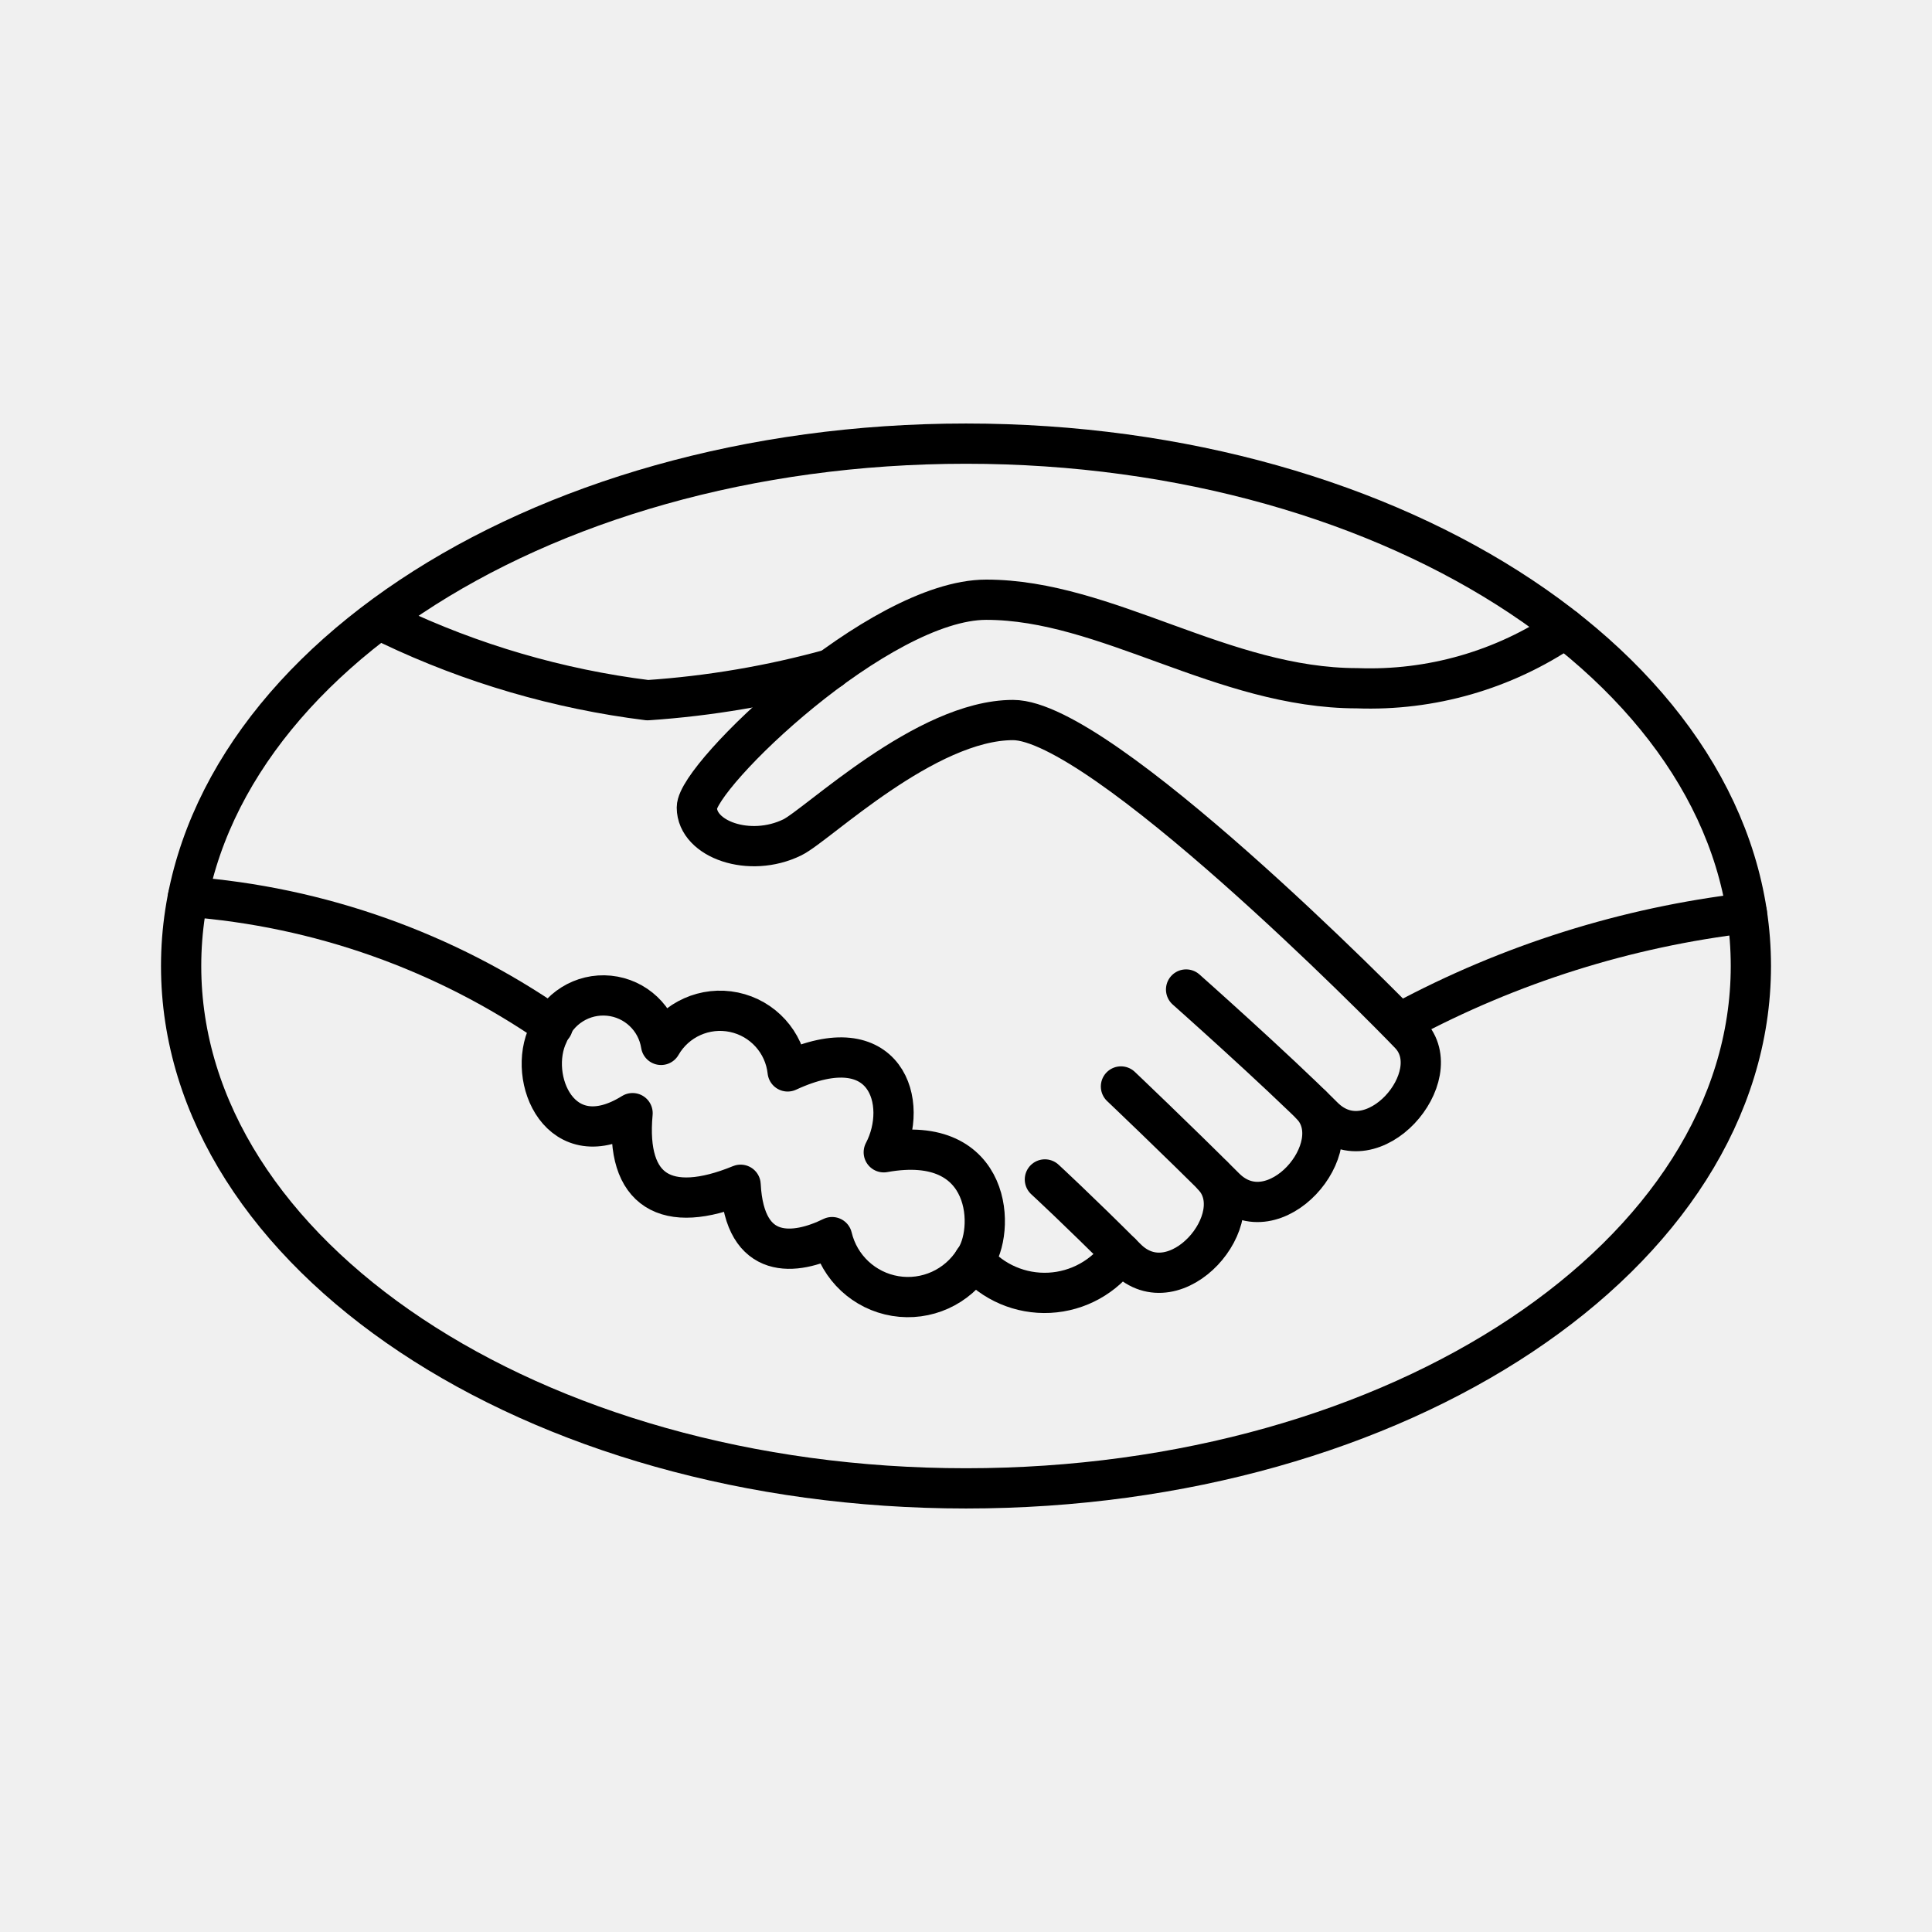
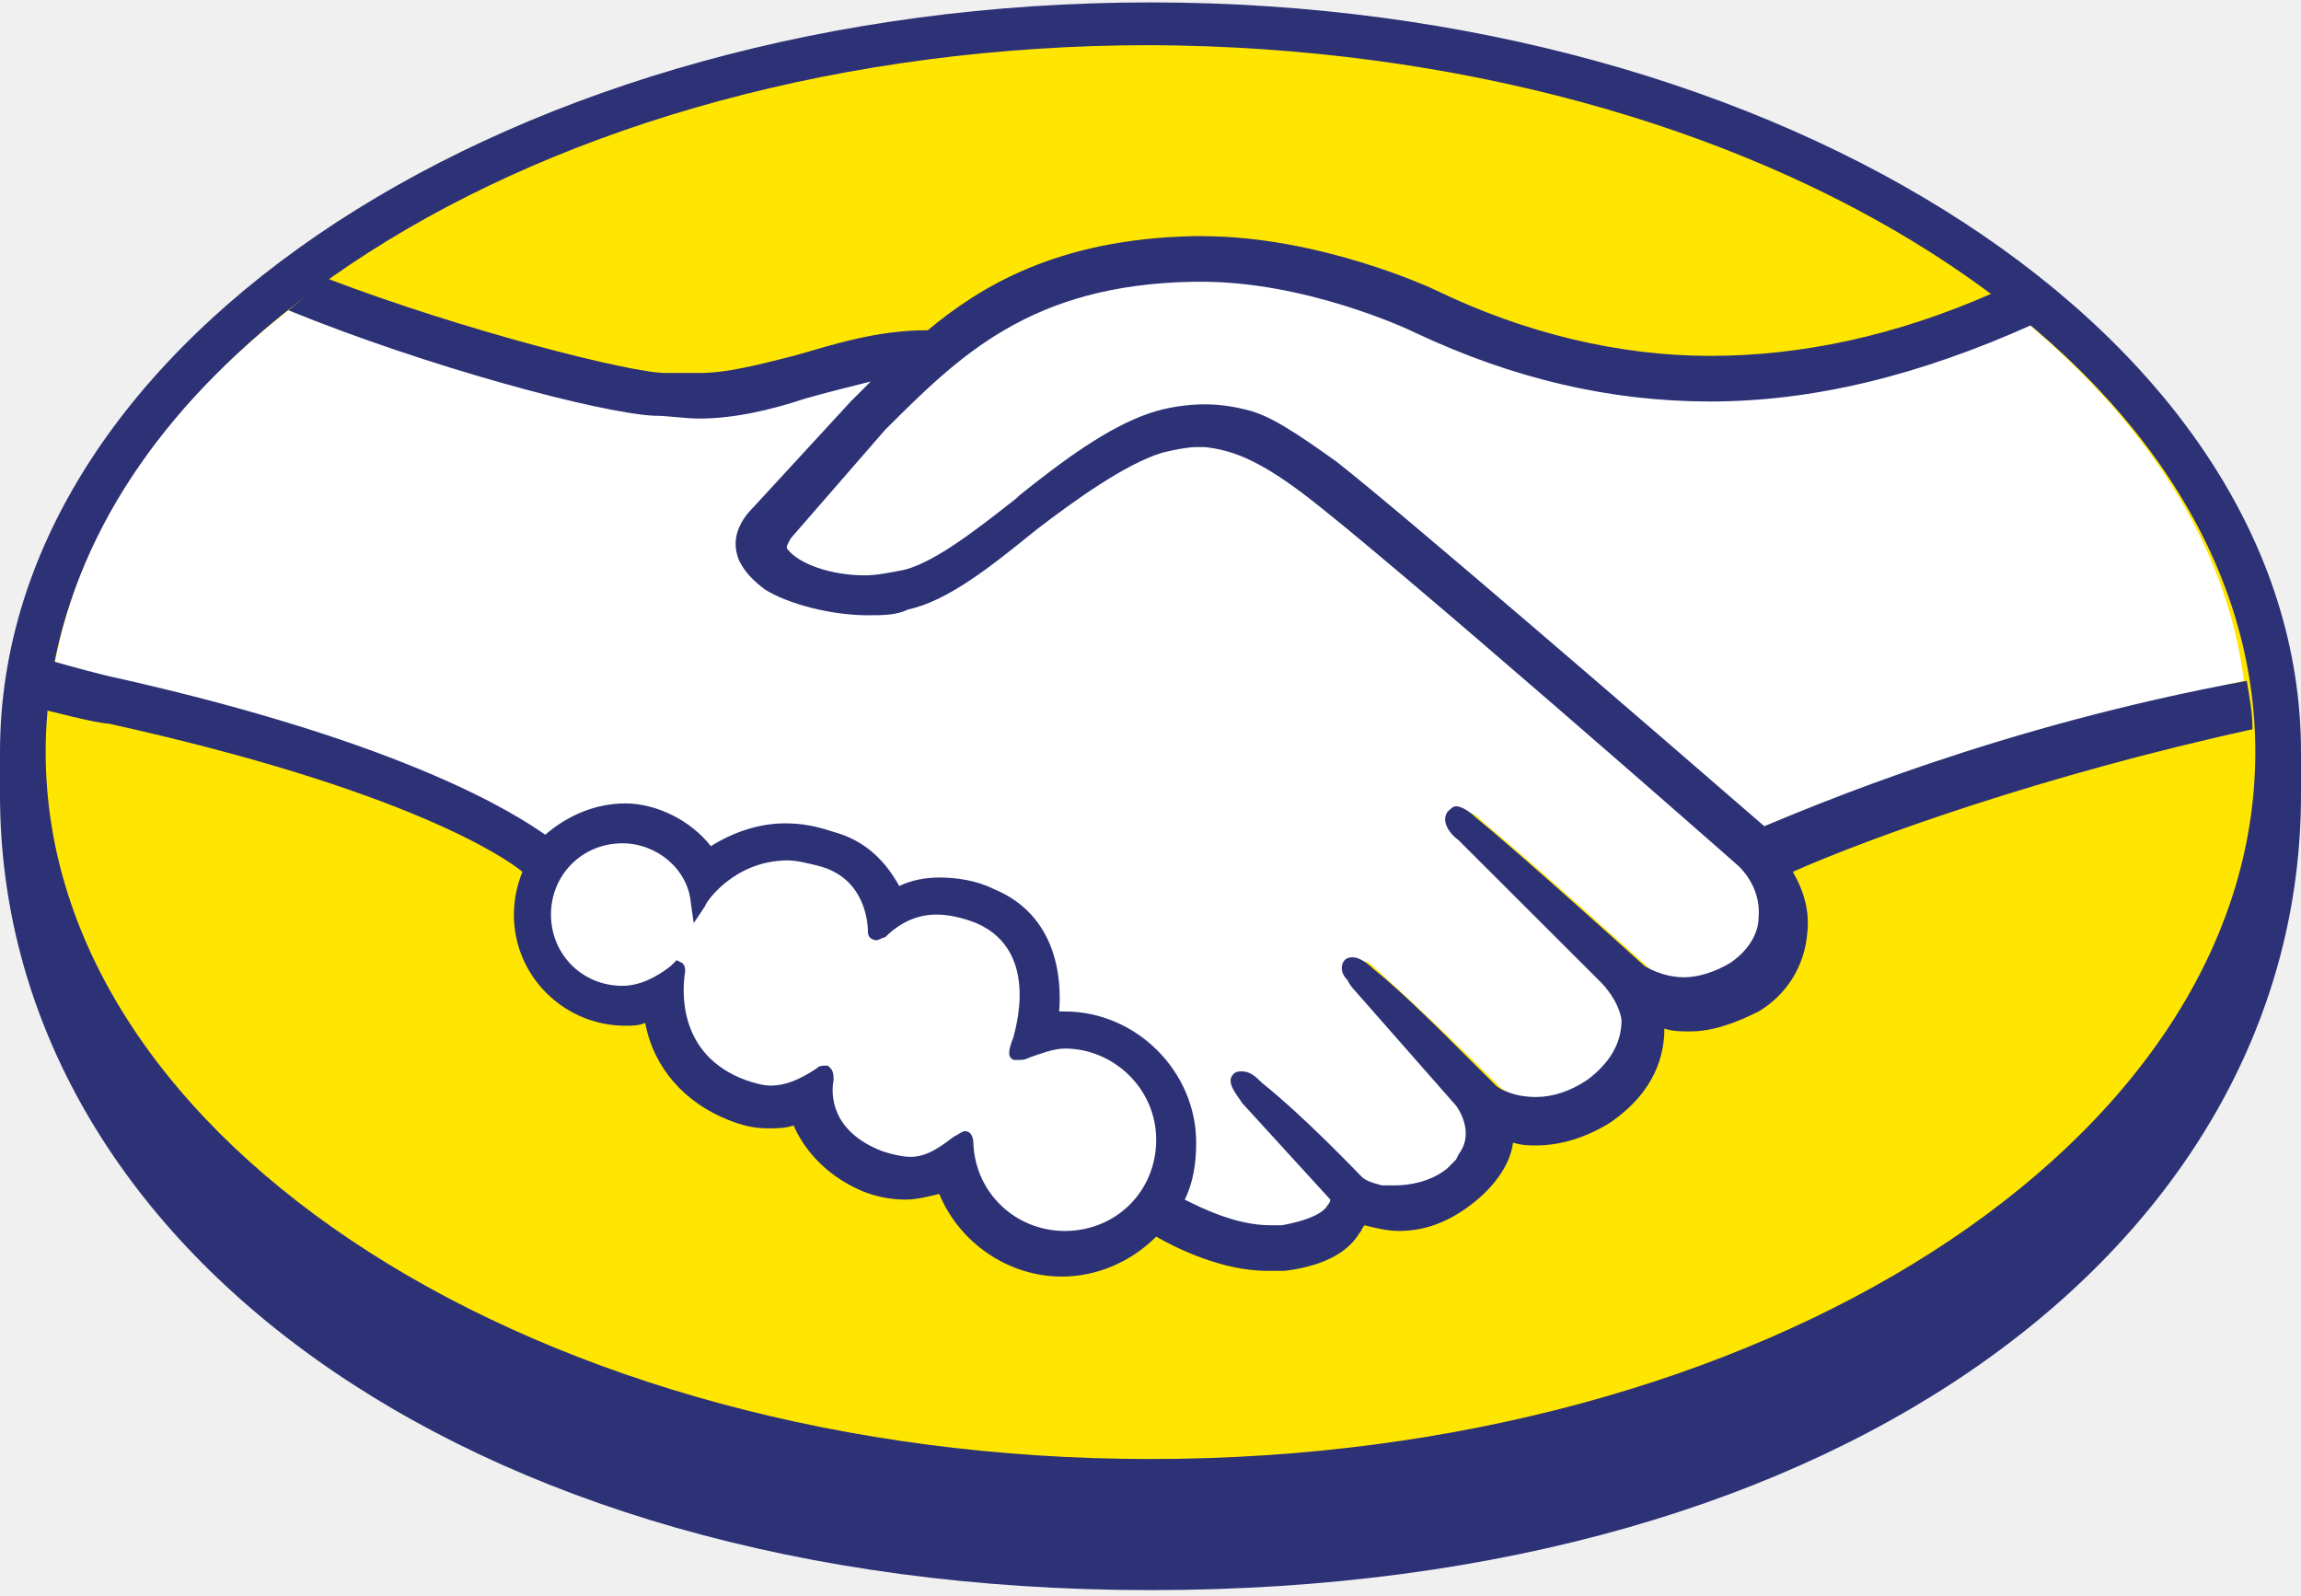
- <svg xmlns="http://www.w3.org/2000/svg" width="800px" height="800px" viewBox="0 0 48 48">
-   <defs>
-     <style>.a{fill:none;stroke:#000000;stroke-linecap:round;stroke-linejoin:round;}</style>
-   </defs>
-   <ellipse class="a" cx="24" cy="24" rx="19.5" ry="12.978" />
-   <path class="a" d="M9.704,15.53A20.834,20.834,0,0,0,16.09,17.396a22.821,22.821,0,0,0,4.546-.773" />
-   <path class="a" d="M38.882,15.614a8.616,8.616,0,0,1-5.165,1.485c-3.335,0-6.226-2.199-9.215-2.199-2.668,0-7.189,4.373-7.189,5.163s1.309,1.26,2.372.741c.622-.304,3.31-2.915,5.484-2.915s9.219,7.136,9.857,7.807c.988,1.038-.926,3.273-2.149,2.05s-3.409-3.162-3.409-3.162" />
-   <path class="a" d="M43.4,22.683a23.998,23.998,0,0,0-8.547,2.693" />
-   <path class="a" d="M32.581,27.456c.988,1.038-.926,3.273-2.149,2.05S27.85,26.993,27.85,26.993" />
-   <path class="a" d="M30.135,29.215c.988,1.038-.926,3.273-2.149,2.05S25.96,29.303,25.96,29.303" />
-   <path class="a" d="M24.201,31.316A2.309,2.309,0,0,0,27.85,31.13" />
-   <path class="a" d="M24.201,31.316c.531-.696.49-3.182-2.244-2.688.642-1.219.066-3.146-2.388-2.009A1.69,1.69,0,0,0,16.424,25.96a1.454,1.454,0,0,0-2.8-.28c-.543,1.103.296,3.096,2.092,1.976-.181,1.944.84,2.536,2.684,1.779.099,1.91,1.367,1.746,2.273,1.301A1.938,1.938,0,0,0,24.201,31.316Z" />
-   <path class="a" d="M4.671,22.279a18.308,18.308,0,0,1,9.063,3.214" />
+ <svg xmlns="http://www.w3.org/2000/svg" fill="none" viewBox="0 0 150 104">
+   <path fill="#2D3277" d="M150 49.027c0-26.944-33.685-48.87-75-48.87-41.501 0-75 21.926-75 48.87v2.787c0 28.616 29.404 51.843 75 51.843 45.968 0 75-23.227 75-51.843v-2.787Z" />
+   <path fill="#FFE600" d="M147.022 49.027c0 25.457-32.196 46.083-72.022 46.083-39.826 0-72.022-20.626-72.022-46.083C2.978 23.57 35.174 2.944 75 2.944c39.826.186 72.022 20.626 72.022 46.083Z" />
+   <path fill="#FFF" d="M50.993 34.533s-.745.743-.373 1.487c1.117 1.486 4.653 2.23 8.189 1.486 2.047-.557 4.839-2.601 7.444-4.645 2.792-2.23 5.583-4.46 8.56-5.389 2.979-.93 4.84-.558 6.142-.186 1.49.372 2.978 1.3 5.584 3.345 5.024 3.716 24.751 20.997 28.101 23.97 2.792-1.3 15.075-6.503 31.638-10.22-1.117-8.919-6.514-17.095-14.702-23.784-11.353 4.831-25.31 7.247-39.082.557 0 0-7.444-3.53-14.702-3.345-10.794.186-15.447 5.017-20.472 9.849l-6.327 6.875Z" />
+   <path fill="#FFF" d="M114.082 56.274c-.186-.186-23.263-20.44-28.474-24.342-2.978-2.23-4.653-2.788-6.514-3.16-.93-.185-2.233 0-3.163.372-2.42.744-5.584 2.788-8.375 5.017-2.978 2.416-5.77 4.46-8.189 5.017-3.163.93-7.258 0-9.119-1.114-.744-.558-1.303-1.115-1.489-1.673-.744-1.486.559-2.787.745-2.973l6.327-6.875 2.233-2.23c-2.047.186-3.908.743-5.769 1.3-2.233.558-4.466 1.302-6.7 1.302-.93 0-5.955-.744-6.885-1.115-5.77-1.487-10.794-3.16-18.425-6.69C11.166 25.8 5.211 34.161 3.536 43.452c1.303.372 3.35.93 4.28 1.115 20.472 4.46 26.8 9.291 28.102 10.22 1.303-1.3 2.978-2.23 5.025-2.23 2.233 0 4.28 1.115 5.583 2.974 1.117-.93 2.792-1.673 4.839-1.673.93 0 1.86.186 2.977.558a6.83 6.83 0 0 1 4.095 3.716c.744-.372 1.675-.557 2.791-.557 1.117 0 2.233.185 3.35.743 3.722 1.672 4.28 5.389 4.094 8.176h.745c4.466 0 8.189 3.716 8.189 8.176 0 1.3-.373 2.601-.931 3.902 1.303.743 4.28 2.23 7.072 1.858 2.233-.186 2.978-.929 3.35-1.486.186-.372.372-.558.186-.93l-5.77-6.503s-.93-.93-.558-1.3c.373-.372.93.185 1.303.557 2.978 2.415 6.514 6.132 6.514 6.132s.372.557 1.675.743c1.116.186 3.163 0 4.652-1.115.373-.372.745-.743.93-1.115 1.49-1.858-.185-3.716-.185-3.716l-6.7-7.619s-.93-.929-.558-1.3c.372-.372.93.185 1.302.557a253.206 253.206 0 0 1 8.003 7.619c.558.371 3.164 2.044 6.513-.186 2.048-1.301 2.42-2.973 2.42-4.274-.186-1.672-1.489-2.787-1.489-2.787l-9.305-9.291s-.93-.744-.558-1.301c.372-.372.93.186 1.302.557 2.978 2.416 10.98 9.663 10.98 9.663.186 0 2.792 2.044 6.328-.186 1.303-.743 2.047-1.858 2.047-3.345-.372-2.044-2.047-3.53-2.047-3.53Z" />
+   <path fill="#FFF" d="M69.417 67.98c-1.489 0-2.978.744-3.164.744-.186 0 0-.558.186-.93.186-.371 2.047-5.946-2.605-7.99-3.536-1.486-5.583.186-6.328.93-.186.185-.372.185-.372 0 0-.93-.558-3.717-3.536-4.646-4.28-1.3-7.072 1.672-7.816 2.787-.373-2.415-2.42-4.46-5.025-4.46a5 5 0 0 0-5.025 5.018 5 5 0 0 0 5.025 5.017c1.303 0 2.605-.558 3.536-1.487v.186c-.186 1.3-.559 5.76 4.094 7.619 1.861.743 3.536.186 4.839-.744.372-.371.372-.185.372.186-.186 1.115 0 3.717 3.536 5.017 2.605 1.115 4.28 0 5.21-.929.373-.371.56-.371.56.372.185 3.345 2.977 5.946 6.327 5.946 3.536 0 6.327-2.787 6.327-6.318.186-3.344-2.605-6.132-6.141-6.318Z" />
+   <path fill="#2D3277" d="M115.012 53.858c-7.072-6.132-23.635-20.44-27.915-23.785-2.606-1.858-4.28-2.973-5.77-3.344-.744-.186-1.674-.372-2.791-.372s-2.42.186-3.536.558c-2.792.929-5.77 3.158-8.56 5.388l-.187.186c-2.605 2.044-5.21 4.088-7.258 4.646-.93.185-1.861.371-2.605.371-2.234 0-4.28-.743-5.025-1.672-.186-.186 0-.372.186-.744l6.141-7.06c4.839-4.832 9.492-9.477 20.1-9.663h.558c6.7 0 13.213 2.973 13.958 3.345 6.327 2.973 12.655 4.46 19.168 4.46 6.7 0 13.586-1.673 21.03-5.018-.744-.743-1.675-1.3-2.605-2.044-6.328 2.787-12.469 4.088-18.425 4.088-5.955 0-12.096-1.486-17.866-4.274-.372-.186-7.63-3.53-15.26-3.53h-.558c-8.933.186-13.958 3.344-17.308 6.132-3.35 0-6.142.929-8.747 1.672-2.233.558-4.28 1.115-6.142 1.115h-2.233c-2.233 0-13.213-2.787-21.96-6.132-.93.557-1.675 1.3-2.605 2.044 9.119 3.716 20.285 6.69 23.82 6.875.931 0 2.048.186 2.979.186 2.233 0 4.652-.557 6.885-1.3 1.303-.372 2.792-.744 4.28-1.116l-1.302 1.301-6.328 6.876c-.558.557-1.674 1.858-.93 3.53.372.743.93 1.3 1.675 1.858 1.489.93 4.28 1.673 6.7 1.673.93 0 1.86 0 2.605-.372 2.606-.557 5.397-2.787 8.375-5.203 2.42-1.858 5.77-4.274 8.188-5.017.745-.186 1.675-.372 2.234-.372h.558c1.675.186 3.35.744 6.328 2.973 5.21 3.903 28.287 24.157 28.473 24.343 0 0 1.489 1.3 1.303 3.344 0 1.115-.744 2.23-1.861 2.974-.93.557-2.047.929-2.978.929-1.488 0-2.605-.744-2.605-.744s-8.002-7.247-10.98-9.662c-.372-.372-.93-.744-1.303-.744-.186 0-.372.186-.558.372-.372.557 0 1.3.744 1.858l9.305 9.291s1.117 1.115 1.303 2.416c0 1.486-.744 2.787-2.233 3.902-1.117.743-2.233 1.115-3.35 1.115-1.489 0-2.42-.557-2.605-.743l-1.303-1.301c-2.42-2.416-4.839-4.831-6.7-6.318-.372-.371-.93-.743-1.303-.743-.186 0-.372 0-.558.186-.186.186-.372.743.186 1.3a2.3 2.3 0 0 0 .372.558l6.7 7.618s1.303 1.673.186 3.16l-.186.37-.558.558c-1.117.93-2.606 1.115-3.35 1.115h-.93c-.745-.186-1.117-.371-1.303-.557-.373-.372-3.722-3.902-6.514-6.132-.372-.372-.744-.743-1.303-.743-.186 0-.372 0-.558.185-.558.558.372 1.487.558 1.859l5.77 6.317s0 .186-.186.372c-.187.372-.931.93-2.978 1.3h-.745c-2.233 0-4.466-1.114-5.583-1.672.559-1.115.745-2.415.745-3.716 0-4.645-3.908-8.548-8.561-8.548h-.372c.186-2.23-.186-6.317-4.28-7.99-1.117-.557-2.42-.743-3.537-.743-.93 0-1.86.186-2.605.557-.93-1.672-2.233-2.973-4.28-3.53-1.117-.372-2.048-.558-3.164-.558-1.675 0-3.35.558-4.839 1.487-1.303-1.672-3.536-2.787-5.583-2.787-1.861 0-3.722.743-5.211 2.044-1.861-1.301-8.933-5.947-27.916-10.22-.93-.186-2.977-.744-4.28-1.115-.186 1.115-.372 2.044-.558 3.159 0 0 3.536.929 4.28.929 19.355 4.274 25.868 8.733 26.985 9.662a7.446 7.446 0 0 0-.558 2.787c0 4.089 3.35 7.247 7.258 7.247.372 0 .93 0 1.303-.185.558 2.973 2.605 5.203 5.397 6.317.93.372 1.675.558 2.605.558.558 0 1.117 0 1.675-.186.558 1.3 1.861 3.159 4.466 4.274a7.472 7.472 0 0 0 2.792.557c.745 0 1.489-.185 2.233-.371 1.303 3.159 4.467 5.389 8.003 5.389 2.233 0 4.466-.93 6.141-2.602 1.303.743 4.28 2.23 7.258 2.23h1.117c2.978-.372 4.28-1.487 4.839-2.416.186-.186.186-.371.372-.557.744.186 1.489.371 2.233.371 1.675 0 3.164-.557 4.653-1.672 1.489-1.115 2.605-2.601 2.791-4.088.559.186 1.117.186 1.489.186 1.675 0 3.35-.558 4.839-1.487 2.977-2.044 3.536-4.46 3.536-6.132.558.186 1.116.186 1.675.186 1.489 0 2.977-.557 4.466-1.3a6.49 6.49 0 0 0 3.164-5.018c.186-1.486-.186-2.787-.931-4.088 5.025-2.23 16.378-6.318 29.963-9.29 0-1.116-.186-2.045-.372-3.16-16.191 2.974-28.288 8.176-31.452 9.477ZM69.417 80.244c-3.164 0-5.77-2.415-5.956-5.574 0-.186 0-.93-.558-.93-.186 0-.372.187-.744.372-.745.558-1.675 1.301-2.792 1.301-.558 0-1.302-.186-1.86-.371-3.35-1.301-3.35-3.717-3.165-4.646 0-.186 0-.557-.186-.743l-.186-.186h-.186c-.186 0-.372 0-.558.186-1.117.743-2.047 1.115-2.978 1.115-.558 0-1.116-.186-1.675-.372-4.466-1.672-4.094-5.946-3.908-7.061 0-.186 0-.372-.186-.557l-.372-.186-.373.371c-.93.744-2.047 1.301-3.163 1.301-2.606 0-4.653-2.044-4.653-4.645 0-2.602 2.047-4.646 4.653-4.646 2.233 0 4.28 1.672 4.466 3.902l.186 1.301.745-1.115c0-.186 1.86-2.973 5.397-2.973.558 0 1.302.186 2.047.372 2.791.743 3.164 3.344 3.164 4.273 0 .558.558.558.558.558.186 0 .372-.186.558-.186.559-.557 1.675-1.486 3.35-1.486.745 0 1.675.185 2.606.557 4.28 1.858 2.419 7.247 2.419 7.433-.372.929-.372 1.3 0 1.486h.372c.186 0 .372 0 .745-.186.558-.185 1.489-.557 2.233-.557 3.164 0 5.955 2.602 5.955 5.946 0 3.345-2.605 5.946-5.955 5.946Z" />
</svg>
